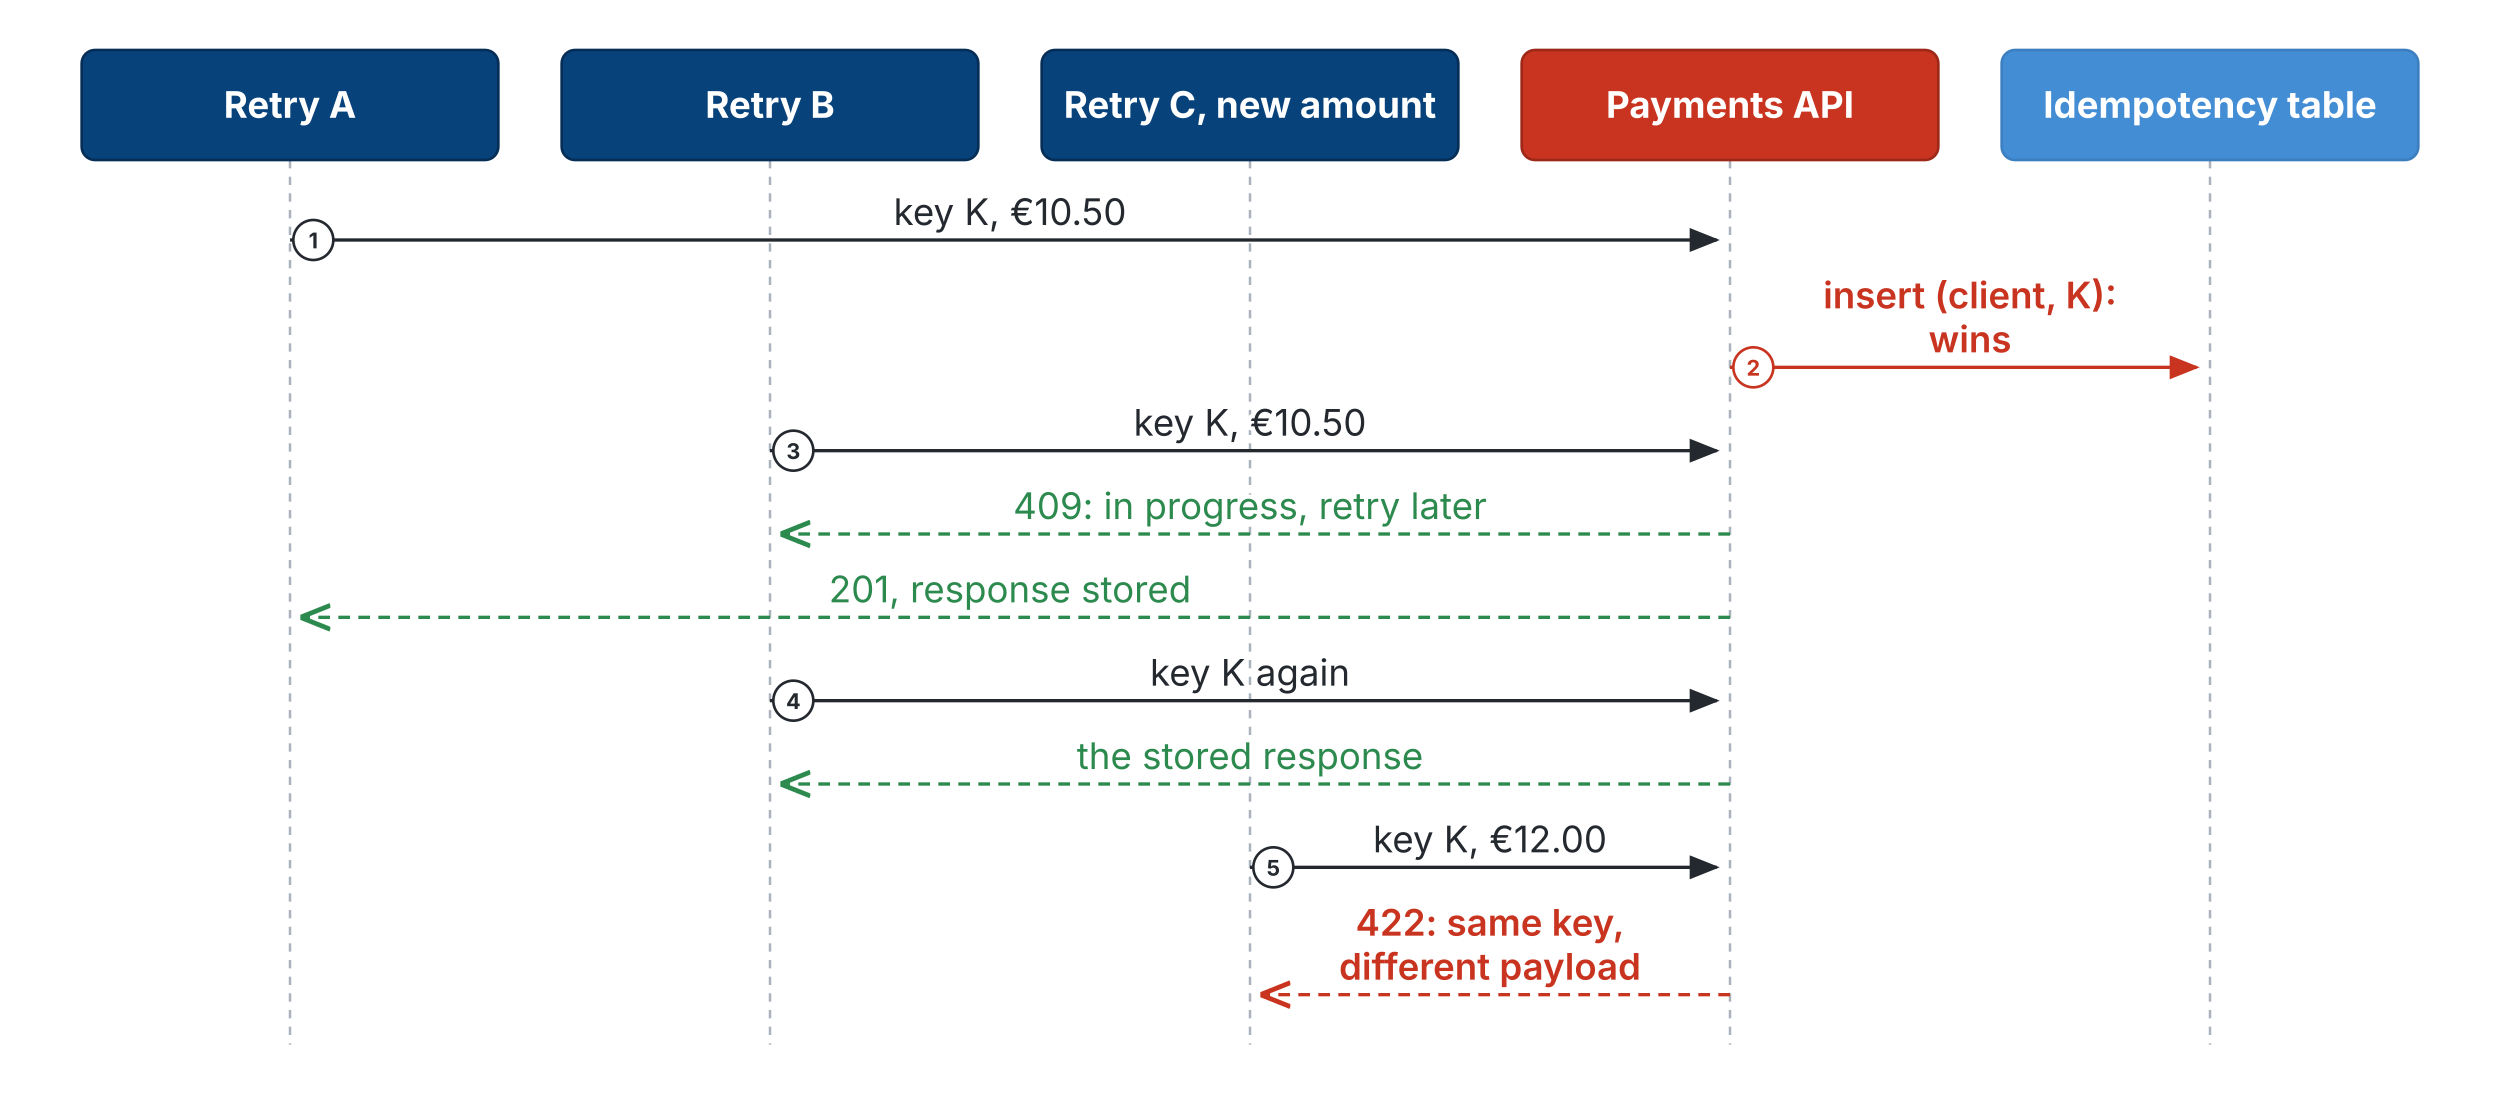
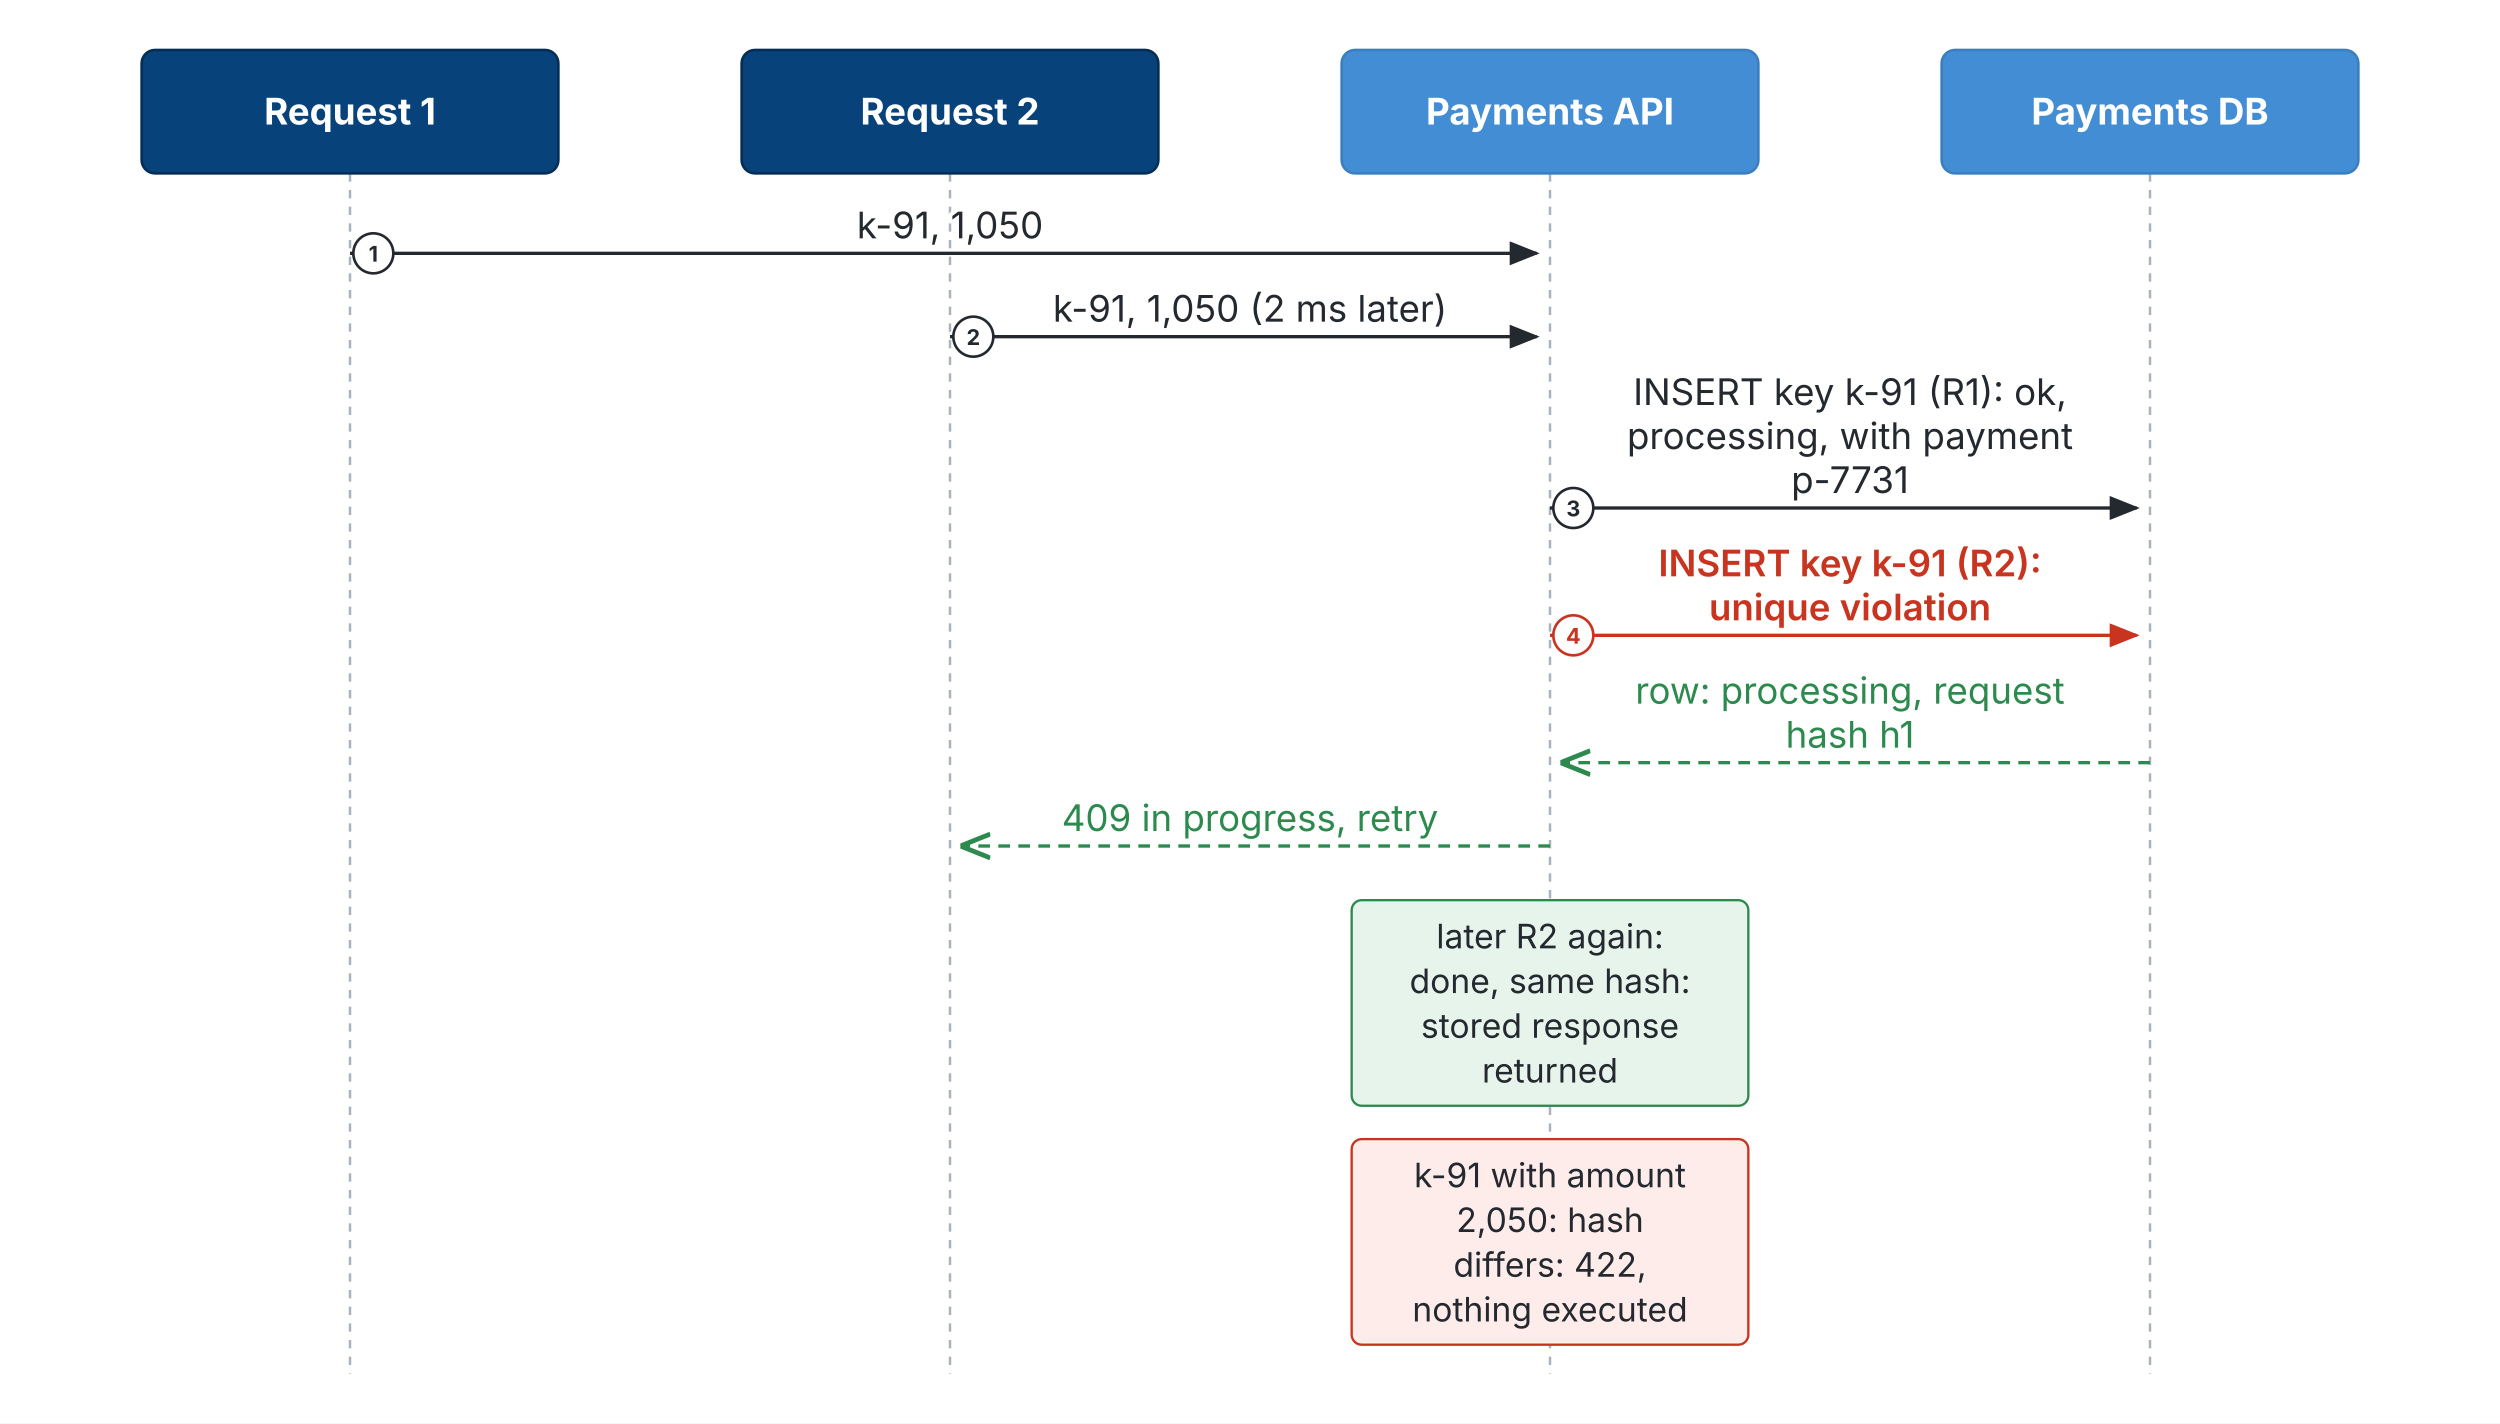
- <svg xmlns="http://www.w3.org/2000/svg" class="seq" viewBox="0 0 1500 657" width="1500" height="657">
+ <svg xmlns="http://www.w3.org/2000/svg" class="seq" viewBox="0 0 1500 854" width="1500" height="854">
  <defs>
-     <marker id="sq-f-c8341f" viewBox="0 0 10 10" refX="9" refY="5" markerWidth="9" markerHeight="9" orient="auto">
-       <path d="M0,1 L10,5 L0,9 z" fill="#c8341f" />
+     <marker id="sq-f-24292f" viewBox="0 0 10 10" refX="9" refY="5" markerWidth="9" markerHeight="9" orient="auto">
+       <path d="M0,1 L10,5 L0,9 z" fill="#24292f" />
    </marker>
-     <marker id="sq-o-c8341f" viewBox="0 0 10 10" refX="9" refY="5" markerWidth="9" markerHeight="9" orient="auto">
-       <path d="M0,1 L10,5 L0,9" fill="none" stroke="#c8341f" stroke-width="1.6" />
+     <marker id="sq-o-24292f" viewBox="0 0 10 10" refX="9" refY="5" markerWidth="9" markerHeight="9" orient="auto">
+       <path d="M0,1 L10,5 L0,9" fill="none" stroke="#24292f" stroke-width="1.6" />
    </marker>
    <marker id="sq-f-2d8a4e" viewBox="0 0 10 10" refX="9" refY="5" markerWidth="9" markerHeight="9" orient="auto">
      <path d="M0,1 L10,5 L0,9 z" fill="#2d8a4e" />
    </marker>
    <marker id="sq-o-2d8a4e" viewBox="0 0 10 10" refX="9" refY="5" markerWidth="9" markerHeight="9" orient="auto">
      <path d="M0,1 L10,5 L0,9" fill="none" stroke="#2d8a4e" stroke-width="1.6" />
    </marker>
-     <marker id="sq-f-24292f" viewBox="0 0 10 10" refX="9" refY="5" markerWidth="9" markerHeight="9" orient="auto">
-       <path d="M0,1 L10,5 L0,9 z" fill="#24292f" />
+     <marker id="sq-f-c8341f" viewBox="0 0 10 10" refX="9" refY="5" markerWidth="9" markerHeight="9" orient="auto">
+       <path d="M0,1 L10,5 L0,9 z" fill="#c8341f" />
    </marker>
-     <marker id="sq-o-24292f" viewBox="0 0 10 10" refX="9" refY="5" markerWidth="9" markerHeight="9" orient="auto">
-       <path d="M0,1 L10,5 L0,9" fill="none" stroke="#24292f" stroke-width="1.6" />
+     <marker id="sq-o-c8341f" viewBox="0 0 10 10" refX="9" refY="5" markerWidth="9" markerHeight="9" orient="auto">
+       <path d="M0,1 L10,5 L0,9" fill="none" stroke="#c8341f" stroke-width="1.6" />
    </marker>
  </defs>
-   <rect width="1500" height="657" fill="#ffffff" />
-   <line x1="174.0" y1="96" x2="174.0" y2="626.8" stroke="#aab3bd" stroke-width="1.5" stroke-dasharray="5 5" />
-   <rect x="49.0" y="30" width="250" height="66" rx="8" fill="#08427b" stroke="#052e56" stroke-width="1.6" />
-   <text x="174.0" y="70.7" text-anchor="middle" font-family="Inter, Helvetica, Arial, sans-serif" font-size="22" font-weight="700" fill="#ffffff">Retry A</text>
-   <line x1="462.0" y1="96" x2="462.0" y2="626.8" stroke="#aab3bd" stroke-width="1.5" stroke-dasharray="5 5" />
-   <rect x="337.0" y="30" width="250" height="66" rx="8" fill="#08427b" stroke="#052e56" stroke-width="1.6" />
-   <text x="462.0" y="70.7" text-anchor="middle" font-family="Inter, Helvetica, Arial, sans-serif" font-size="22" font-weight="700" fill="#ffffff">Retry B</text>
-   <line x1="750.0" y1="96" x2="750.0" y2="626.8" stroke="#aab3bd" stroke-width="1.5" stroke-dasharray="5 5" />
-   <rect x="625.0" y="30" width="250" height="66" rx="8" fill="#08427b" stroke="#052e56" stroke-width="1.6" />
-   <text x="750.0" y="70.7" text-anchor="middle" font-family="Inter, Helvetica, Arial, sans-serif" font-size="22" font-weight="700" fill="#ffffff">Retry C, new amount</text>
-   <line x1="1038.0" y1="96" x2="1038.0" y2="626.8" stroke="#aab3bd" stroke-width="1.5" stroke-dasharray="5 5" />
-   <rect x="913.0" y="30" width="250" height="66" rx="8" fill="#c8341f" stroke="#9d2817" stroke-width="1.6" />
-   <text x="1038.0" y="70.7" text-anchor="middle" font-family="Inter, Helvetica, Arial, sans-serif" font-size="22" font-weight="700" fill="#ffffff">Payments API</text>
-   <line x1="1326.0" y1="96" x2="1326.0" y2="626.8" stroke="#aab3bd" stroke-width="1.5" stroke-dasharray="5 5" />
-   <rect x="1201.0" y="30" width="250" height="66" rx="8" fill="#438dd5" stroke="#3c7fc0" stroke-width="1.6" />
-   <text x="1326.0" y="70.7" text-anchor="middle" font-family="Inter, Helvetica, Arial, sans-serif" font-size="22" font-weight="700" fill="#ffffff">Idempotency table</text>
-   <line x1="174.0" y1="144.0" x2="1030.0" y2="144.0" stroke="#24292f" stroke-width="2" marker-end="url(#sq-f-24292f)" />
-   <circle cx="188.0" cy="144.0" r="12" fill="#ffffff" stroke="#24292f" stroke-width="1.6" />
-   <text x="188.0" y="149.0" text-anchor="middle" font-family="Inter, Helvetica, Arial, sans-serif" font-size="13" font-weight="700" fill="#24292f">1</text>
-   <text x="606.0" y="135.0" text-anchor="middle" font-family="Inter, Helvetica, Arial, sans-serif" font-size="22" fill="#24292f" font-weight="400" paint-order="stroke" stroke="#ffffff" stroke-width="5" stroke-linejoin="round">key K, €10.50</text>
-   <line x1="1038.0" y1="220.4" x2="1318.0" y2="220.4" stroke="#c8341f" stroke-width="2" marker-end="url(#sq-f-c8341f)" />
-   <circle cx="1052.0" cy="220.4" r="12" fill="#ffffff" stroke="#c8341f" stroke-width="1.6" />
-   <text x="1052.0" y="225.4" text-anchor="middle" font-family="Inter, Helvetica, Arial, sans-serif" font-size="13" font-weight="700" fill="#c8341f">2</text>
-   <text x="1182.0" y="185.0" text-anchor="middle" font-family="Inter, Helvetica, Arial, sans-serif" font-size="22" fill="#c8341f" font-weight="600" paint-order="stroke" stroke="#ffffff" stroke-width="5" stroke-linejoin="round">insert (client, K):</text>
-   <text x="1182.0" y="211.4" text-anchor="middle" font-family="Inter, Helvetica, Arial, sans-serif" font-size="22" fill="#c8341f" font-weight="600" paint-order="stroke" stroke="#ffffff" stroke-width="5" stroke-linejoin="round">wins</text>
-   <line x1="462.0" y1="270.4" x2="1030.0" y2="270.4" stroke="#24292f" stroke-width="2" marker-end="url(#sq-f-24292f)" />
-   <circle cx="476.0" cy="270.4" r="12" fill="#ffffff" stroke="#24292f" stroke-width="1.6" />
-   <text x="476.0" y="275.4" text-anchor="middle" font-family="Inter, Helvetica, Arial, sans-serif" font-size="13" font-weight="700" fill="#24292f">3</text>
-   <text x="750.0" y="261.4" text-anchor="middle" font-family="Inter, Helvetica, Arial, sans-serif" font-size="22" fill="#24292f" font-weight="400" paint-order="stroke" stroke="#ffffff" stroke-width="5" stroke-linejoin="round">key K, €10.50</text>
-   <line x1="1038.0" y1="320.4" x2="470.0" y2="320.4" stroke="#2d8a4e" stroke-width="2" stroke-dasharray="7 5" marker-end="url(#sq-o-2d8a4e)" />
-   <text x="750.0" y="311.4" text-anchor="middle" font-family="Inter, Helvetica, Arial, sans-serif" font-size="22" fill="#2d8a4e" font-weight="400" paint-order="stroke" stroke="#ffffff" stroke-width="5" stroke-linejoin="round">409: in progress, retry later</text>
-   <line x1="1038.0" y1="370.4" x2="182.0" y2="370.4" stroke="#2d8a4e" stroke-width="2" stroke-dasharray="7 5" marker-end="url(#sq-o-2d8a4e)" />
-   <text x="606.0" y="361.4" text-anchor="middle" font-family="Inter, Helvetica, Arial, sans-serif" font-size="22" fill="#2d8a4e" font-weight="400" paint-order="stroke" stroke="#ffffff" stroke-width="5" stroke-linejoin="round">201, response stored</text>
-   <line x1="462.0" y1="420.4" x2="1030.0" y2="420.4" stroke="#24292f" stroke-width="2" marker-end="url(#sq-f-24292f)" />
-   <circle cx="476.0" cy="420.4" r="12" fill="#ffffff" stroke="#24292f" stroke-width="1.6" />
-   <text x="476.0" y="425.4" text-anchor="middle" font-family="Inter, Helvetica, Arial, sans-serif" font-size="13" font-weight="700" fill="#24292f">4</text>
-   <text x="750.0" y="411.4" text-anchor="middle" font-family="Inter, Helvetica, Arial, sans-serif" font-size="22" fill="#24292f" font-weight="400" paint-order="stroke" stroke="#ffffff" stroke-width="5" stroke-linejoin="round">key K again</text>
-   <line x1="1038.0" y1="470.4" x2="470.0" y2="470.4" stroke="#2d8a4e" stroke-width="2" stroke-dasharray="7 5" marker-end="url(#sq-o-2d8a4e)" />
-   <text x="750.0" y="461.4" text-anchor="middle" font-family="Inter, Helvetica, Arial, sans-serif" font-size="22" fill="#2d8a4e" font-weight="400" paint-order="stroke" stroke="#ffffff" stroke-width="5" stroke-linejoin="round">the stored response</text>
-   <line x1="750.0" y1="520.4" x2="1030.0" y2="520.4" stroke="#24292f" stroke-width="2" marker-end="url(#sq-f-24292f)" />
-   <circle cx="764.0" cy="520.4" r="12" fill="#ffffff" stroke="#24292f" stroke-width="1.6" />
-   <text x="764.0" y="525.4" text-anchor="middle" font-family="Inter, Helvetica, Arial, sans-serif" font-size="13" font-weight="700" fill="#24292f">5</text>
-   <text x="894.0" y="511.4" text-anchor="middle" font-family="Inter, Helvetica, Arial, sans-serif" font-size="22" fill="#24292f" font-weight="400" paint-order="stroke" stroke="#ffffff" stroke-width="5" stroke-linejoin="round">key K, €12.00</text>
-   <line x1="1038.0" y1="596.8" x2="758.0" y2="596.8" stroke="#c8341f" stroke-width="2" stroke-dasharray="7 5" marker-end="url(#sq-o-c8341f)" />
-   <text x="894.0" y="561.4" text-anchor="middle" font-family="Inter, Helvetica, Arial, sans-serif" font-size="22" fill="#c8341f" font-weight="600" paint-order="stroke" stroke="#ffffff" stroke-width="5" stroke-linejoin="round">422: same key,</text>
-   <text x="894.0" y="587.8" text-anchor="middle" font-family="Inter, Helvetica, Arial, sans-serif" font-size="22" fill="#c8341f" font-weight="600" paint-order="stroke" stroke="#ffffff" stroke-width="5" stroke-linejoin="round">different payload</text>
+   <rect width="1500" height="854" fill="#ffffff" />
+   <line x1="210.0" y1="104" x2="210.0" y2="824.32" stroke="#aab3bd" stroke-width="1.5" stroke-dasharray="5 5" />
+   <rect x="85.0" y="30" width="250" height="74" rx="8" fill="#08427b" stroke="#052e56" stroke-width="1.6" />
+   <text x="210.0" y="74.7" text-anchor="middle" font-family="Inter, Helvetica, Arial, sans-serif" font-size="22" font-weight="700" fill="#ffffff">Request 1</text>
+   <line x1="570.0" y1="104" x2="570.0" y2="824.32" stroke="#aab3bd" stroke-width="1.5" stroke-dasharray="5 5" />
+   <rect x="445.0" y="30" width="250" height="74" rx="8" fill="#08427b" stroke="#052e56" stroke-width="1.6" />
+   <text x="570.0" y="74.7" text-anchor="middle" font-family="Inter, Helvetica, Arial, sans-serif" font-size="22" font-weight="700" fill="#ffffff">Request 2</text>
+   <line x1="930.0" y1="104" x2="930.0" y2="824.32" stroke="#aab3bd" stroke-width="1.5" stroke-dasharray="5 5" />
+   <rect x="805.0" y="30" width="250" height="74" rx="8" fill="#438dd5" stroke="#3c7fc0" stroke-width="1.6" />
+   <text x="930.0" y="74.7" text-anchor="middle" font-family="Inter, Helvetica, Arial, sans-serif" font-size="22" font-weight="700" fill="#ffffff">Payments API</text>
+   <line x1="1290.0" y1="104" x2="1290.0" y2="824.32" stroke="#aab3bd" stroke-width="1.5" stroke-dasharray="5 5" />
+   <rect x="1165.0" y="30" width="250" height="74" rx="8" fill="#438dd5" stroke="#3c7fc0" stroke-width="1.6" />
+   <text x="1290.0" y="74.7" text-anchor="middle" font-family="Inter, Helvetica, Arial, sans-serif" font-size="22" font-weight="700" fill="#ffffff">Payments DB</text>
+   <line x1="210.0" y1="152.0" x2="922.0" y2="152.0" stroke="#24292f" stroke-width="2" marker-end="url(#sq-f-24292f)" />
+   <circle cx="224.0" cy="152.0" r="12" fill="#ffffff" stroke="#24292f" stroke-width="1.6" />
+   <text x="224.0" y="157.0" text-anchor="middle" font-family="Inter, Helvetica, Arial, sans-serif" font-size="13" font-weight="700" fill="#24292f">1</text>
+   <text x="570.0" y="143.0" text-anchor="middle" font-family="Inter, Helvetica, Arial, sans-serif" font-size="22" fill="#24292f" font-weight="400" paint-order="stroke" stroke="#ffffff" stroke-width="5" stroke-linejoin="round">k-91, 1,050</text>
+   <line x1="570.0" y1="202.0" x2="922.0" y2="202.0" stroke="#24292f" stroke-width="2" marker-end="url(#sq-f-24292f)" />
+   <circle cx="584.0" cy="202.0" r="12" fill="#ffffff" stroke="#24292f" stroke-width="1.6" />
+   <text x="584.0" y="207.0" text-anchor="middle" font-family="Inter, Helvetica, Arial, sans-serif" font-size="13" font-weight="700" fill="#24292f">2</text>
+   <text x="750.0" y="193.0" text-anchor="middle" font-family="Inter, Helvetica, Arial, sans-serif" font-size="22" fill="#24292f" font-weight="400" paint-order="stroke" stroke="#ffffff" stroke-width="5" stroke-linejoin="round">k-91, 1,050 (2 ms later)</text>
+   <line x1="930.0" y1="304.8" x2="1282.0" y2="304.8" stroke="#24292f" stroke-width="2" marker-end="url(#sq-f-24292f)" />
+   <circle cx="944.0" cy="304.8" r="12" fill="#ffffff" stroke="#24292f" stroke-width="1.6" />
+   <text x="944.0" y="309.8" text-anchor="middle" font-family="Inter, Helvetica, Arial, sans-serif" font-size="13" font-weight="700" fill="#24292f">3</text>
+   <text x="1110.0" y="243.0" text-anchor="middle" font-family="Inter, Helvetica, Arial, sans-serif" font-size="22" fill="#24292f" font-weight="400" paint-order="stroke" stroke="#ffffff" stroke-width="5" stroke-linejoin="round">INSERT key k-91 (R1): ok,</text>
+   <text x="1110.0" y="269.4" text-anchor="middle" font-family="Inter, Helvetica, Arial, sans-serif" font-size="22" fill="#24292f" font-weight="400" paint-order="stroke" stroke="#ffffff" stroke-width="5" stroke-linejoin="round">processing, with payment</text>
+   <text x="1110.0" y="295.8" text-anchor="middle" font-family="Inter, Helvetica, Arial, sans-serif" font-size="22" fill="#24292f" font-weight="400" paint-order="stroke" stroke="#ffffff" stroke-width="5" stroke-linejoin="round">p-7731</text>
+   <line x1="930.0" y1="381.2" x2="1282.0" y2="381.2" stroke="#c8341f" stroke-width="2" marker-end="url(#sq-f-c8341f)" />
+   <circle cx="944.0" cy="381.2" r="12" fill="#ffffff" stroke="#c8341f" stroke-width="1.6" />
+   <text x="944.0" y="386.2" text-anchor="middle" font-family="Inter, Helvetica, Arial, sans-serif" font-size="13" font-weight="700" fill="#c8341f">4</text>
+   <text x="1110.0" y="345.8" text-anchor="middle" font-family="Inter, Helvetica, Arial, sans-serif" font-size="22" fill="#c8341f" font-weight="600" paint-order="stroke" stroke="#ffffff" stroke-width="5" stroke-linejoin="round">INSERT key k-91 (R2):</text>
+   <text x="1110.0" y="372.2" text-anchor="middle" font-family="Inter, Helvetica, Arial, sans-serif" font-size="22" fill="#c8341f" font-weight="600" paint-order="stroke" stroke="#ffffff" stroke-width="5" stroke-linejoin="round">unique violation</text>
+   <line x1="1290.0" y1="457.6" x2="938.0" y2="457.6" stroke="#2d8a4e" stroke-width="2" stroke-dasharray="7 5" marker-end="url(#sq-o-2d8a4e)" />
+   <text x="1110.0" y="422.2" text-anchor="middle" font-family="Inter, Helvetica, Arial, sans-serif" font-size="22" fill="#2d8a4e" font-weight="400" paint-order="stroke" stroke="#ffffff" stroke-width="5" stroke-linejoin="round">row: processing, request</text>
+   <text x="1110.0" y="448.6" text-anchor="middle" font-family="Inter, Helvetica, Arial, sans-serif" font-size="22" fill="#2d8a4e" font-weight="400" paint-order="stroke" stroke="#ffffff" stroke-width="5" stroke-linejoin="round">hash h1</text>
+   <line x1="930.0" y1="507.6" x2="578.0" y2="507.6" stroke="#2d8a4e" stroke-width="2" stroke-dasharray="7 5" marker-end="url(#sq-o-2d8a4e)" />
+   <text x="750.0" y="498.6" text-anchor="middle" font-family="Inter, Helvetica, Arial, sans-serif" font-size="22" fill="#2d8a4e" font-weight="400" paint-order="stroke" stroke="#ffffff" stroke-width="5" stroke-linejoin="round">409 in progress, retry</text>
+   <rect x="811.0" y="540.1" width="238.0" height="123.36" rx="6" fill="#e7f4ec" stroke="#2d8a4e" stroke-width="1.4" />
+   <text x="930.0" y="569" text-anchor="middle" font-family="Inter, Helvetica, Arial, sans-serif" font-size="20.2" fill="#24292f">later R2 again:</text>
+   <text x="930.0" y="595.84" text-anchor="middle" font-family="Inter, Helvetica, Arial, sans-serif" font-size="20.2" fill="#24292f">done, same hash:</text>
+   <text x="930.0" y="622.68" text-anchor="middle" font-family="Inter, Helvetica, Arial, sans-serif" font-size="20.2" fill="#24292f">stored response</text>
+   <text x="930.0" y="649.52" text-anchor="middle" font-family="Inter, Helvetica, Arial, sans-serif" font-size="20.2" fill="#24292f">returned</text>
+   <rect x="811.0" y="683.46" width="238.0" height="123.36" rx="6" fill="#fdecea" stroke="#c8341f" stroke-width="1.4" />
+   <text x="930.0" y="712.36" text-anchor="middle" font-family="Inter, Helvetica, Arial, sans-serif" font-size="20.2" fill="#24292f">k-91 with amount</text>
+   <text x="930.0" y="739.2" text-anchor="middle" font-family="Inter, Helvetica, Arial, sans-serif" font-size="20.2" fill="#24292f">2,050: hash</text>
+   <text x="930.0" y="766.04" text-anchor="middle" font-family="Inter, Helvetica, Arial, sans-serif" font-size="20.2" fill="#24292f">differs: 422,</text>
+   <text x="930.0" y="792.88" text-anchor="middle" font-family="Inter, Helvetica, Arial, sans-serif" font-size="20.2" fill="#24292f">nothing executed</text>
</svg>
